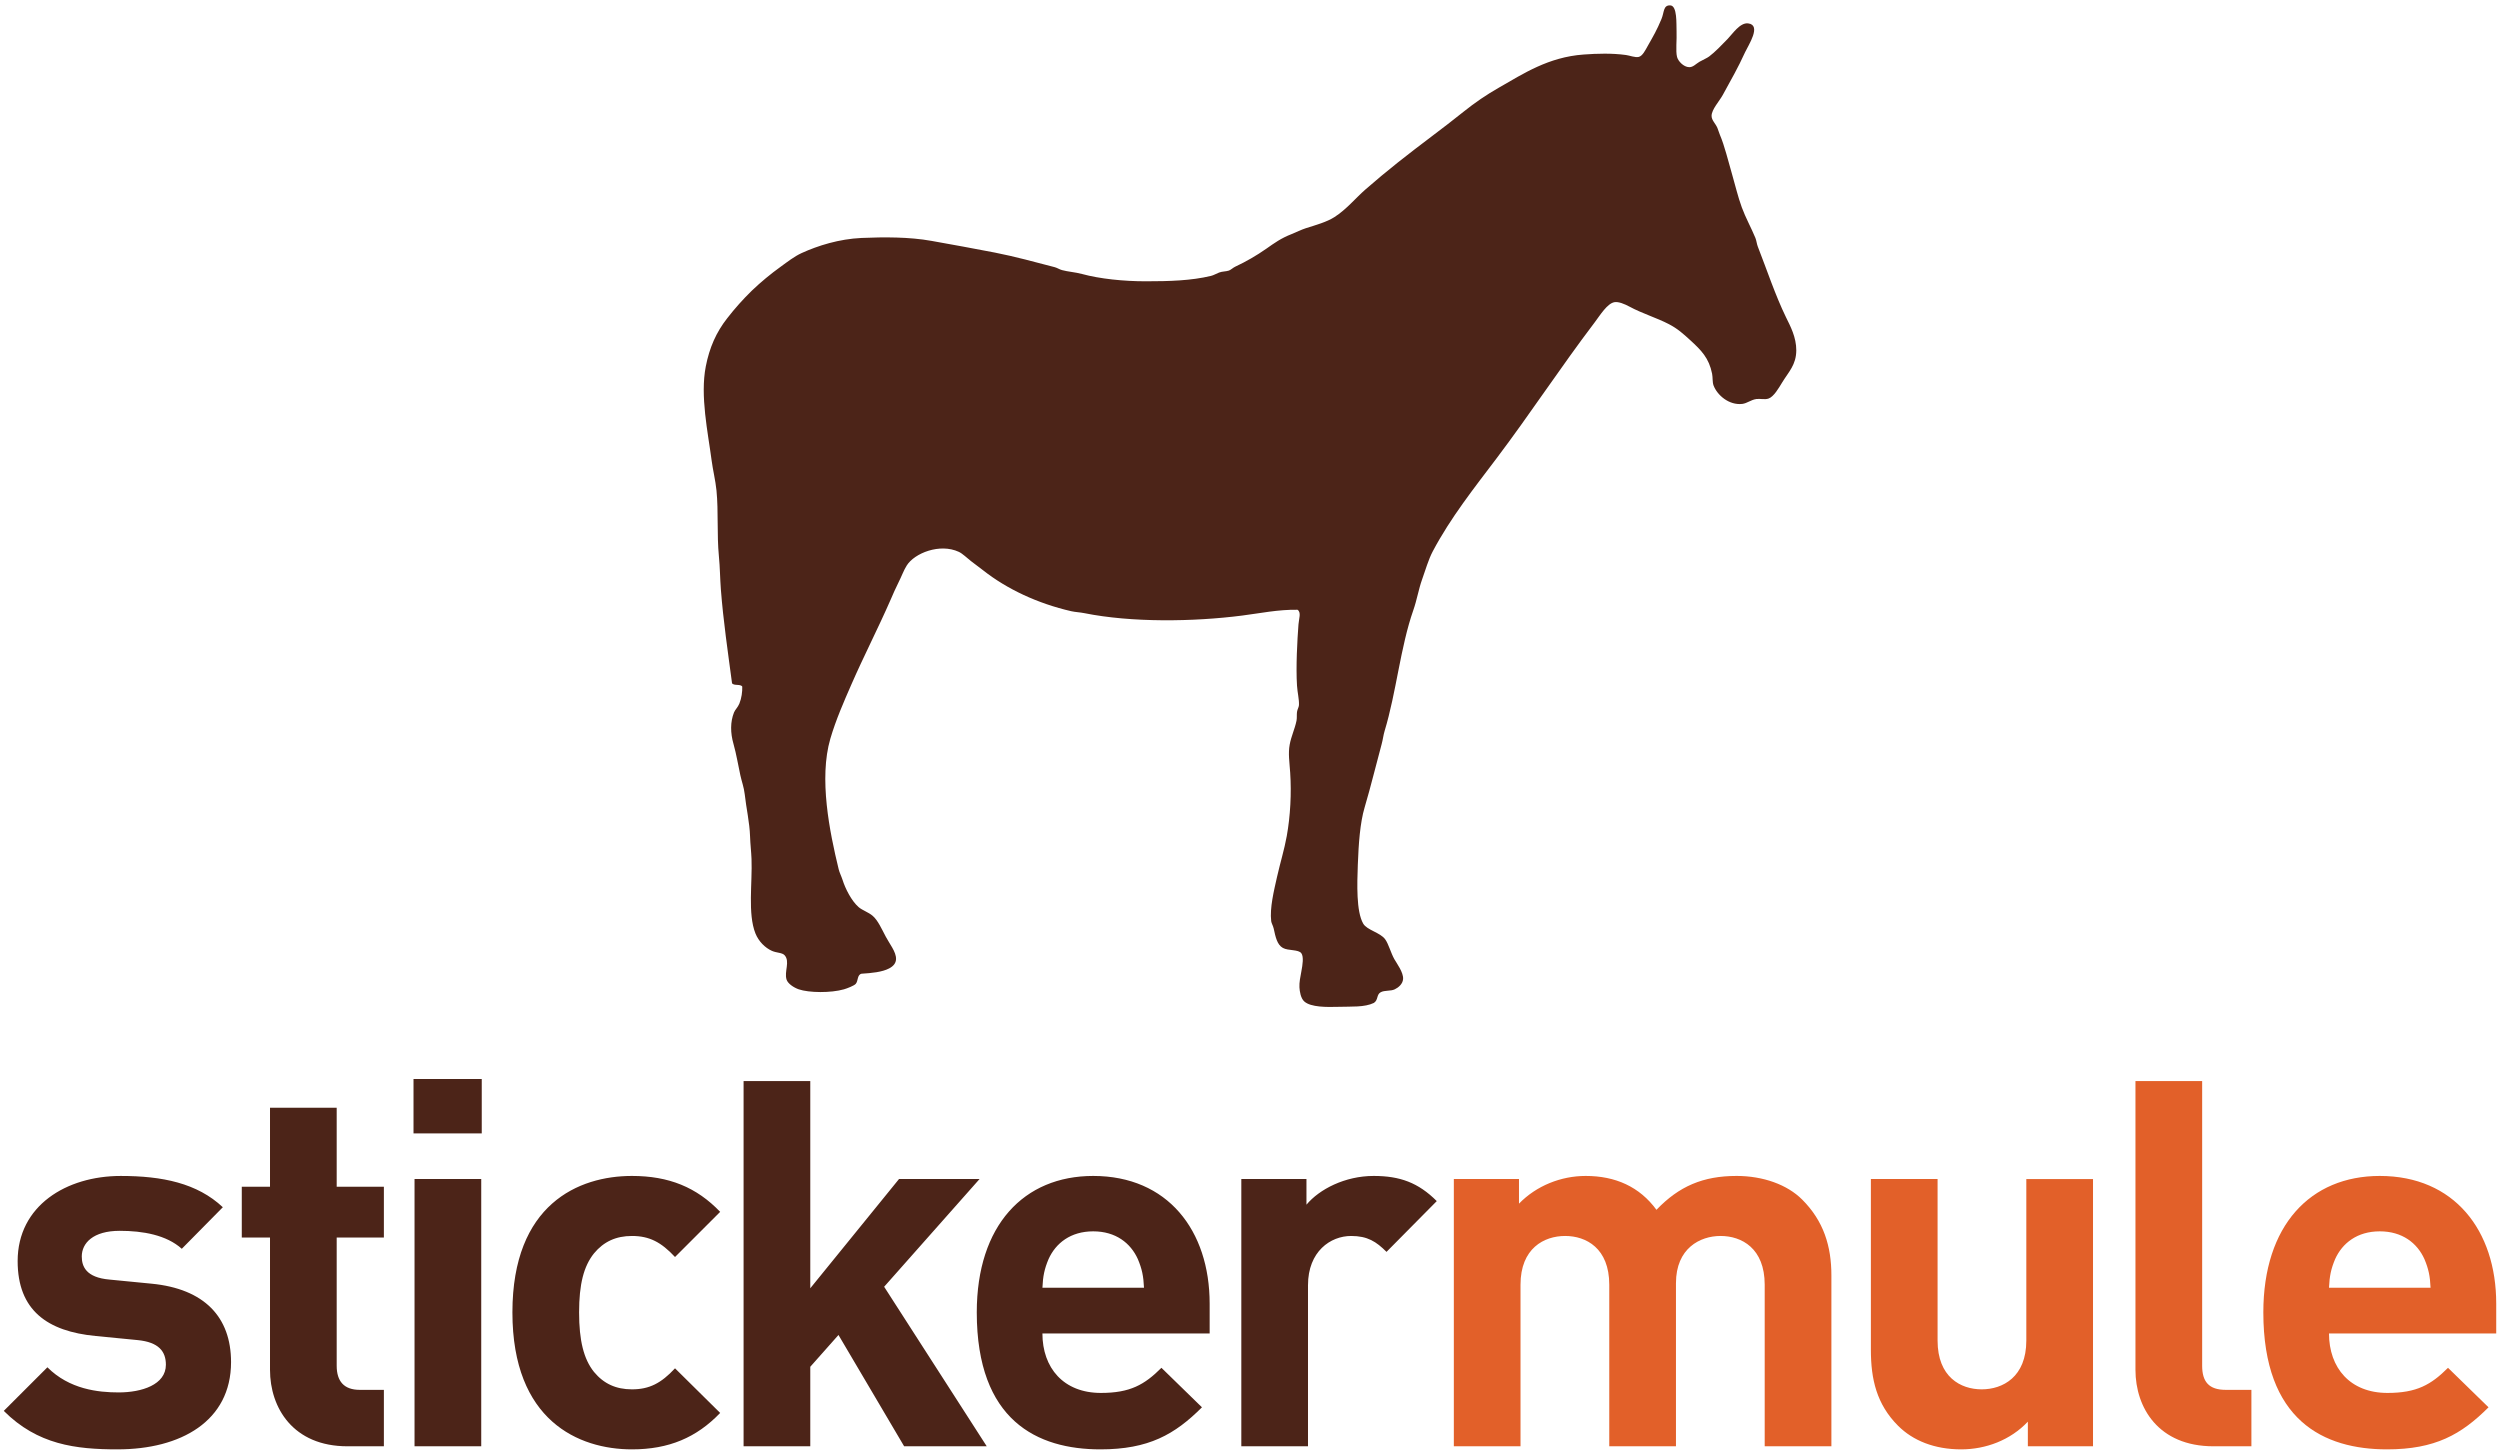
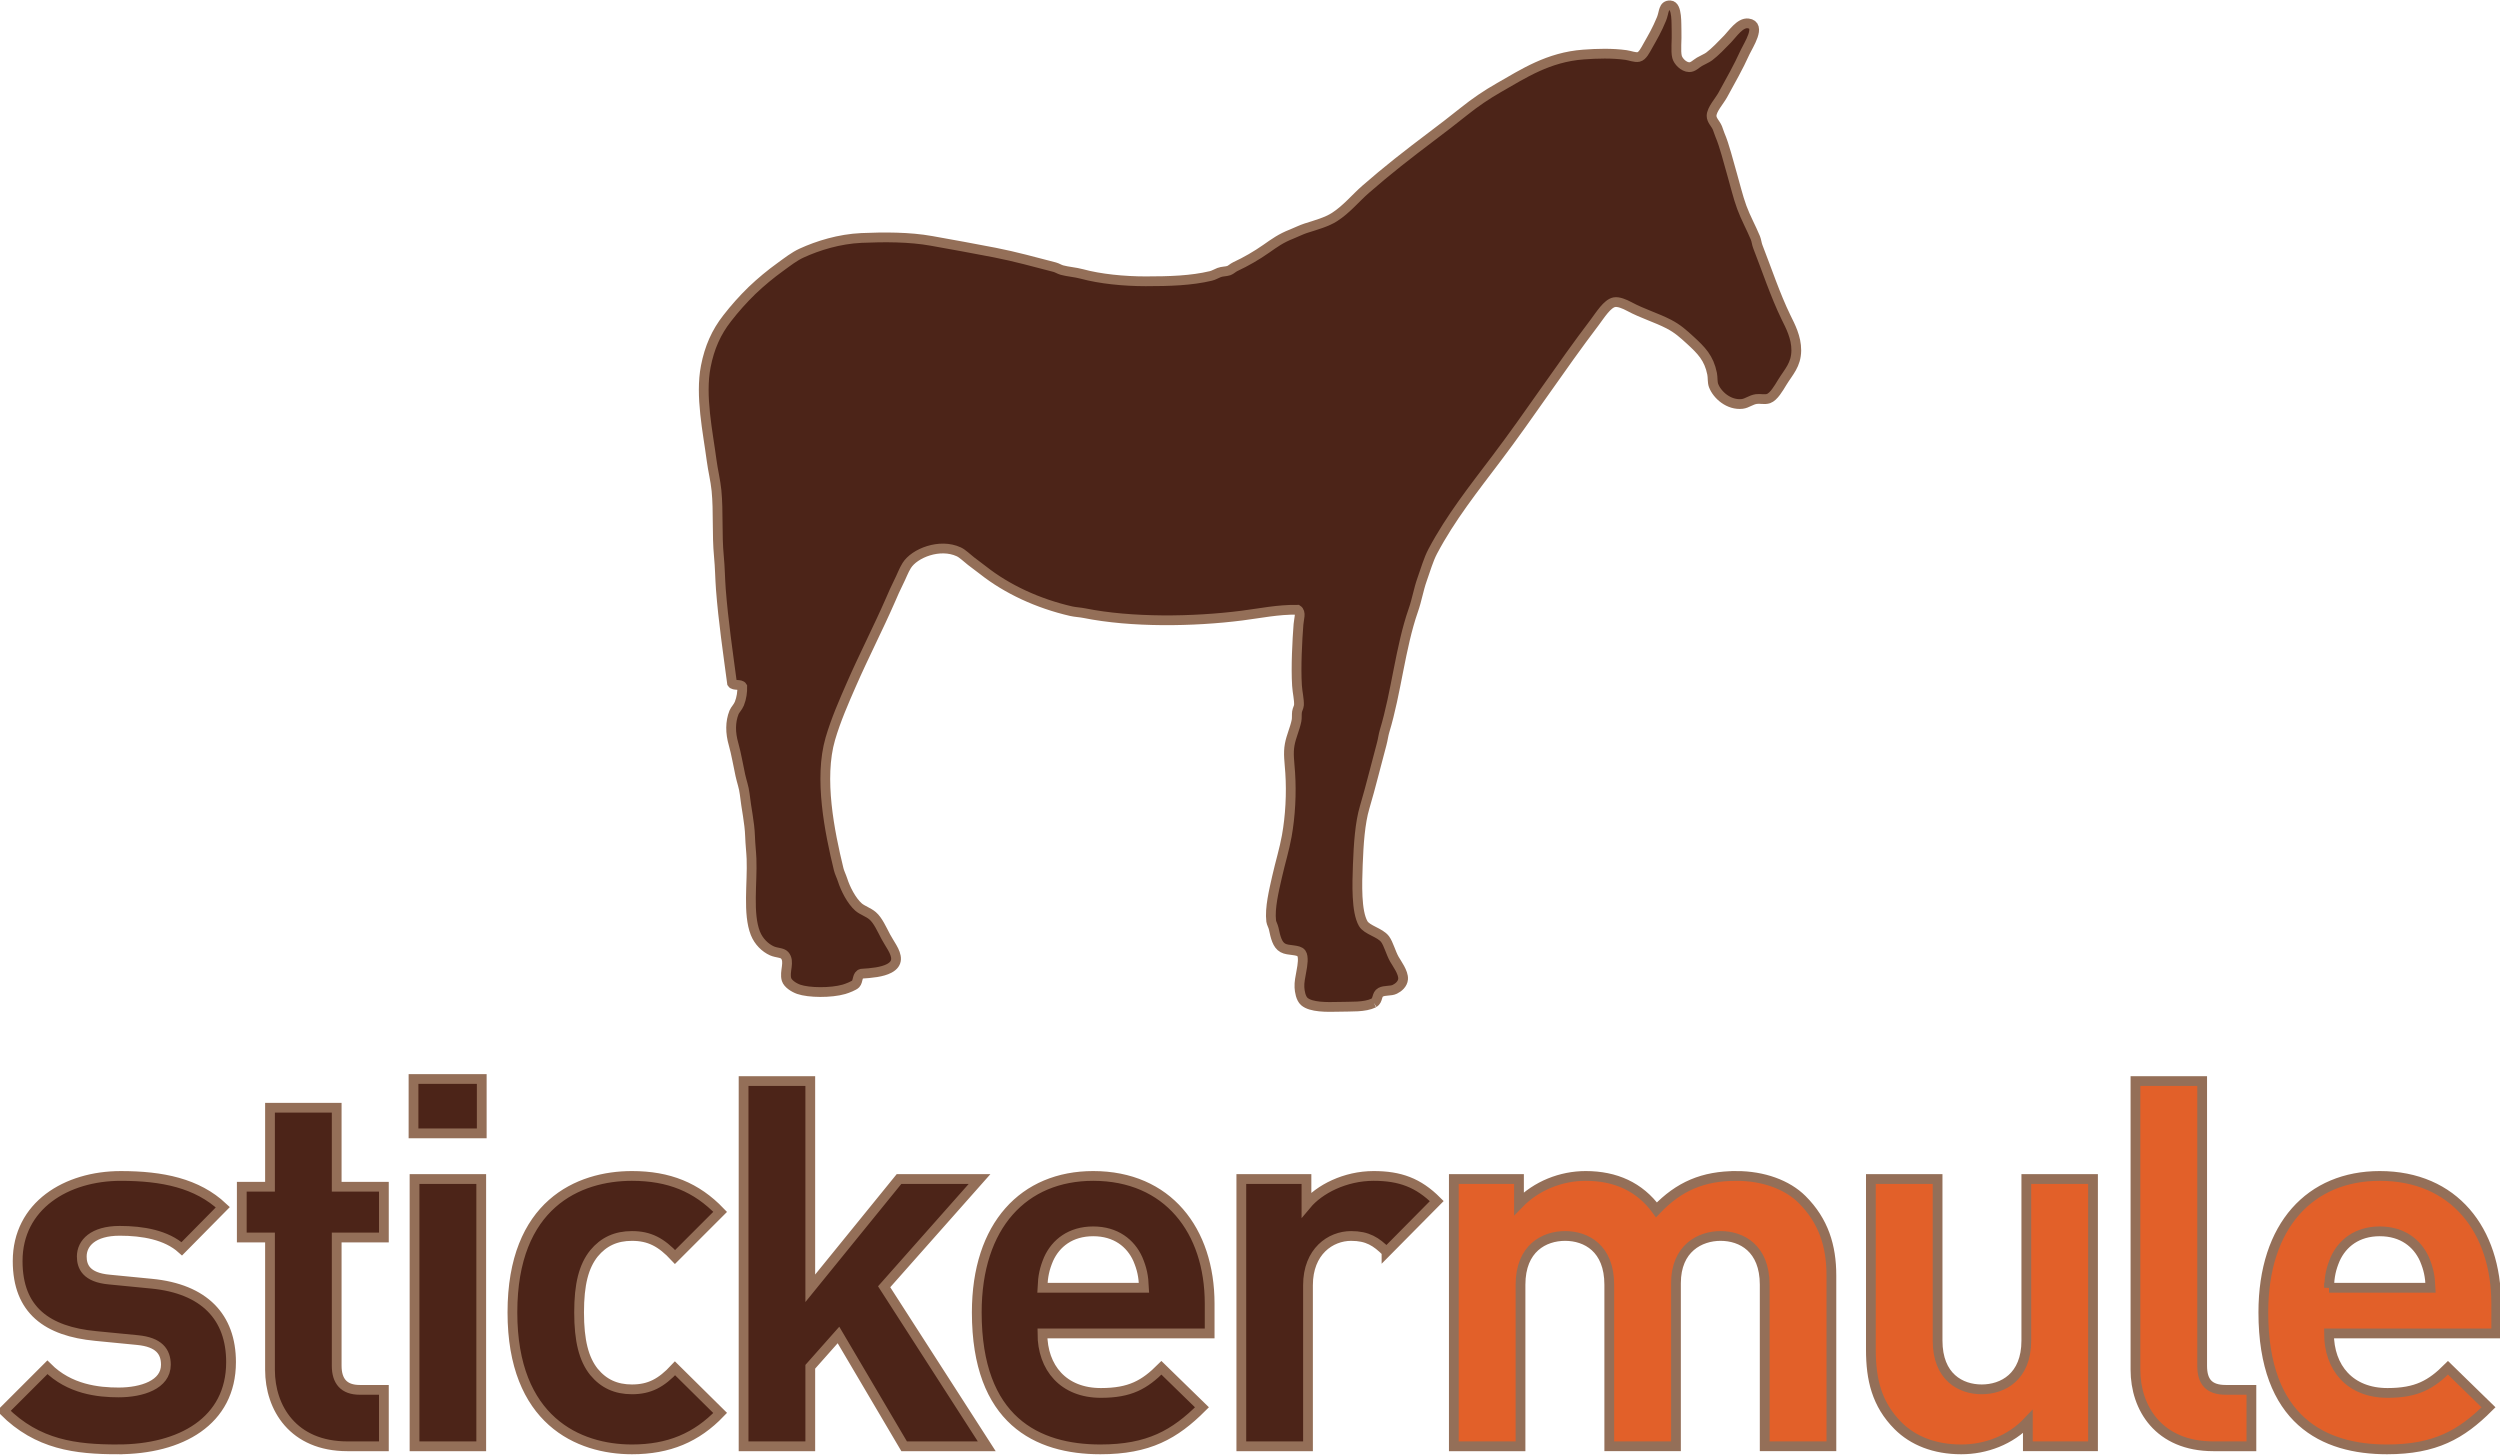
- <svg xmlns="http://www.w3.org/2000/svg" width="2500" height="1455" viewBox="0 0 256 149" preserveAspectRatio="xMidYMid">
-   <path d="M12.044 148.423c-4.308 0-8.197-.474-11.664-3.94l4.467-4.465c2.258 2.259 5.2 2.574 7.3 2.574 2.365 0 4.834-.788 4.834-2.836 0-1.366-.735-2.311-2.889-2.523l-4.308-.42c-4.937-.473-7.984-2.626-7.984-7.669 0-5.674 4.991-8.72 10.558-8.72 4.255 0 7.828.735 10.454 3.203l-4.202 4.256c-1.576-1.418-3.993-1.84-6.357-1.84-2.731 0-3.886 1.262-3.886 2.627 0 1 .419 2.155 2.836 2.365l4.307.421c5.411.524 8.144 3.414 8.144 8.036 0 6.042-5.148 8.93-11.61 8.93zm23.53-.315c-5.567 0-7.931-3.94-7.931-7.828v-13.553h-2.89v-5.2h2.89v-8.09h6.829v8.09h4.833v5.2h-4.833v13.134c0 1.575.735 2.468 2.364 2.468h2.469v5.779h-3.73zm6.87 0h6.83v-27.37h-6.83v27.37zm-.105-32.045h6.988v-5.567h-6.988v5.567zm22.368 32.36c-5.464 0-12.24-2.942-12.24-14.027 0-11.083 6.776-13.973 12.24-13.973 3.781 0 6.618 1.156 9.035 3.678l-4.623 4.623c-1.418-1.523-2.626-2.154-4.412-2.154-1.63 0-2.89.577-3.888 1.785-1.05 1.314-1.523 3.153-1.523 6.041 0 2.89.473 4.781 1.523 6.095.998 1.209 2.258 1.786 3.888 1.786 1.786 0 2.994-.63 4.412-2.154l4.623 4.57c-2.417 2.521-5.254 3.73-9.035 3.73zm27.875-.315l-6.724-11.4-2.888 3.257v8.143h-6.83v-37.402h6.83v21.222l9.088-11.19h8.248l-9.772 11.033 10.507 16.337h-8.459zm14.16-11.557c0 3.52 2.153 6.093 5.99 6.093 2.993 0 4.464-.84 6.198-2.573l4.15 4.045c-2.783 2.783-5.462 4.307-10.4 4.307-6.463 0-12.66-2.942-12.66-14.027 0-8.93 4.832-13.973 11.924-13.973 7.616 0 11.924 5.569 11.924 13.08v3.048h-17.125zm9.771-7.617c-.734-1.629-2.257-2.838-4.57-2.838-2.312 0-3.834 1.209-4.57 2.838-.42.998-.578 1.734-.63 2.94h10.402c-.053-1.206-.21-1.942-.632-2.94zm25.466-.736c-1.05-1.051-1.943-1.628-3.625-1.628-2.102 0-4.415 1.577-4.415 5.044v16.494h-6.828v-27.37h6.671v2.628c1.314-1.577 3.942-2.943 6.883-2.943 2.68 0 4.57.683 6.461 2.576l-5.147 5.2z" fill="#4C2418" />
-   <path d="M177.819 120.423c-3.416 0-5.884 1.051-8.195 3.468-1.734-2.364-4.203-3.468-7.248-3.468-2.523 0-5.044.998-6.83 2.837v-2.521h-6.672v27.369h6.828V131.56c0-3.73 2.417-4.991 4.571-4.991s4.518 1.26 4.518 4.99v16.548h6.83v-16.705c0-3.573 2.468-4.833 4.568-4.833 2.155 0 4.519 1.26 4.519 4.99v16.548h6.83v-17.493c0-2.995-.788-5.57-2.996-7.775-1.523-1.523-3.992-2.417-6.723-2.417zm29.68 16.864c0 3.729-2.416 4.99-4.57 4.99-2.153 0-4.517-1.261-4.517-4.99v-16.548h-6.83v17.494c0 2.992.58 5.567 2.785 7.774 1.522 1.523 3.73 2.416 6.461 2.416 2.522 0 5.043-.945 6.828-2.836v2.52h6.673V120.74h-6.83v16.548zm18.007 2.574v-29.155h-6.83v29.574c0 3.888 2.366 7.828 7.985 7.828h3.888v-5.779h-2.627c-1.732 0-2.416-.84-2.416-2.468zm30.114-6.358c0-7.511-4.307-13.08-11.925-13.08-7.092 0-11.924 5.044-11.924 13.973 0 11.085 6.2 14.027 12.661 14.027 4.937 0 7.617-1.524 10.4-4.307l-4.149-4.045c-1.734 1.733-3.205 2.573-6.199 2.573-3.835 0-5.988-2.573-5.988-6.093h17.124v-3.048zm-17.124-1.628c.052-1.207.209-1.943.629-2.941.735-1.629 2.26-2.838 4.57-2.838 2.313 0 3.835 1.209 4.571 2.838.42.998.578 1.734.63 2.94h-10.4z" fill="#E26029" />
-   <path d="M140.685 102.705c-.962.462-2.276.359-3.635.4-1.17.031-2.807.056-3.487-.546-.37-.326-.477-1.035-.5-1.448-.03-.491.095-1.095.198-1.645.124-.651.254-1.484 0-1.843-.293-.415-1.339-.24-1.893-.55-.59-.326-.754-1.113-.943-1.991-.062-.278-.225-.53-.254-.748-.164-1.346.288-3.152.597-4.535.33-1.462.757-2.831.998-4.188.367-2.047.49-4.36.35-6.477-.072-1.102-.22-1.969-.05-2.89.16-.862.52-1.58.697-2.44.055-.275.013-.6.05-.899.037-.263.188-.48.201-.696.03-.577-.154-1.275-.2-1.994-.122-1.922.025-4.631.151-6.28.041-.571.31-1.227-.101-1.493-1.997-.03-3.82.36-5.682.597-5.01.64-11.313.724-16.147-.249-.457-.092-.915-.103-1.343-.2-3.429-.788-6.581-2.262-9.02-4.186-.376-.296-.823-.619-1.245-.945-.414-.321-.857-.767-1.247-.947-1.952-.906-4.539.138-5.33 1.395-.318.502-.543 1.149-.848 1.743-.291.57-.546 1.173-.797 1.747-1.288 2.946-2.741 5.757-4.036 8.72-.748 1.708-1.583 3.612-2.144 5.53-1.187 4.072-.08 9.526.85 13.356.082.35.27.7.398 1.095.293.927.921 2.157 1.644 2.792.377.33 1.018.528 1.444.898.536.457.933 1.367 1.345 2.141.173.324.414.69.648 1.096.496.86.666 1.631-.299 2.142-.725.385-1.825.484-2.84.547-.464.118-.317.741-.598 1.047-.158.174-.842.448-1.196.55-1.337.387-3.595.361-4.636 0-.52-.184-1.113-.583-1.244-.997-.258-.815.382-1.845-.2-2.493-.254-.278-.809-.23-1.297-.446-.694-.31-1.36-.96-1.694-1.797-.796-2.007-.302-5.16-.397-7.623-.027-.719-.124-1.49-.149-2.293-.048-1.46-.392-2.894-.548-4.336-.079-.702-.31-1.301-.448-1.941-.229-1.032-.402-2.145-.698-3.191-.33-1.148-.338-2.266.05-3.238.107-.272.393-.524.547-.9.23-.563.313-1.224.298-1.742-.169-.294-.868-.063-1.047-.347-.416-3.15-.89-6.322-1.145-9.618-.084-1.1-.088-2.25-.201-3.389-.216-2.253-.035-4.545-.246-6.726-.106-1.064-.366-2.063-.5-3.092-.38-2.89-1.186-6.6-.597-9.616.376-1.936 1.072-3.503 2.193-4.933a27.418 27.418 0 0 1 2.539-2.843 27.557 27.557 0 0 1 2.943-2.44c.673-.486 1.387-1.051 2.142-1.395 1.67-.764 3.845-1.443 6.128-1.547 2.296-.099 4.896-.112 7.177.301 2.176.394 4.34.776 6.477 1.196 2.094.41 4.147.98 6.13 1.494.255.067.475.225.747.3.631.172 1.347.209 2.044.397 1.845.503 4.276.75 6.528.75 2.448 0 4.657-.067 6.678-.55.3-.07.529-.228.845-.348.32-.123.703-.098.998-.2.2-.07.416-.288.648-.398a21.194 21.194 0 0 0 3.188-1.843c.822-.577 1.496-1.07 2.59-1.496.485-.189.975-.449 1.447-.598 1.033-.327 2.151-.636 2.942-1.146 1.24-.796 2.155-1.939 3.187-2.84a93.927 93.927 0 0 1 3.29-2.74c2.288-1.825 4.615-3.493 6.775-5.233a27.303 27.303 0 0 1 3.59-2.442c2.512-1.434 5.057-3.124 8.668-3.388 1.413-.104 2.906-.147 4.338.049.394.055.935.275 1.294.199.397-.084.686-.683.946-1.145.539-.955.92-1.589 1.397-2.742.292-.713.17-1.421.896-1.395.741.028.615 1.923.648 2.642.04.87-.106 2.037.05 2.64.106.418.662 1.035 1.246 1.047.4.007.668-.324 1.046-.55.39-.227.751-.361.996-.546.592-.443 1.298-1.18 1.893-1.795.494-.507 1.266-1.696 2.097-1.593 1.415.17.01 2.257-.303 2.938-.74 1.633-1.454 2.85-2.289 4.386-.347.635-1.146 1.489-1.15 2.145 0 .46.398.768.6 1.245.097.227.152.471.251.695.486 1.13.856 2.714 1.246 4.037.326 1.115.594 2.291.996 3.39.393 1.073.96 2.082 1.396 3.137.113.277.136.616.25.899.911 2.327 1.79 4.982 2.884 7.227.448.909 1.056 2.043 1.052 3.389-.01 1.482-.78 2.19-1.449 3.287-.349.58-.865 1.463-1.393 1.645-.392.134-.847-.007-1.244.048-.56.078-.95.44-1.447.5-1.356.156-2.57-.9-2.942-1.894-.123-.336-.068-.794-.146-1.196-.324-1.617-1.107-2.399-2.241-3.439-.725-.66-1.28-1.169-2.195-1.645-1.272-.66-2.69-1.068-4.036-1.794-.497-.266-1.121-.531-1.547-.447-.721.142-1.44 1.31-1.99 2.044-3.52 4.635-6.627 9.398-10.07 13.954-2.273 3.01-4.704 6.068-6.528 9.516-.457.866-.73 1.878-1.096 2.89-.354.989-.525 2.086-.897 3.14-1.324 3.79-1.736 8.401-2.936 12.358-.128.415-.176.893-.302 1.344-.552 2.02-1.106 4.335-1.743 6.479-.476 1.598-.62 3.755-.7 5.881-.073 1.969-.168 4.775.55 6.026.378.666 1.73.908 2.244 1.598.352.477.59 1.414.945 2.043.245.435.95 1.364.897 2.041-.04.508-.471.865-.849 1.048-.418.206-1.038.08-1.442.3-.45.245-.236.794-.701 1.095" fill="#4C2418" />
+ <svg xmlns="http://www.w3.org/2000/svg" width="2500" height="1455" viewBox="0 0 256 149" preserveAspectRatio="xMidYMid" version="1.1" id="svg8">
+   <defs id="defs12" />
+   <path d="M12.044 148.423c-4.308 0-8.197-.474-11.664-3.94l4.467-4.465c2.258 2.259 5.2 2.574 7.3 2.574 2.365 0 4.834-.788 4.834-2.836 0-1.366-.735-2.311-2.889-2.523l-4.308-.42c-4.937-.473-7.984-2.626-7.984-7.669 0-5.674 4.991-8.72 10.558-8.72 4.255 0 7.828.735 10.454 3.203l-4.202 4.256c-1.576-1.418-3.993-1.84-6.357-1.84-2.731 0-3.886 1.262-3.886 2.627 0 1 .419 2.155 2.836 2.365l4.307.421c5.411.524 8.144 3.414 8.144 8.036 0 6.042-5.148 8.93-11.61 8.93zm23.53-.315c-5.567 0-7.931-3.94-7.931-7.828v-13.553h-2.89v-5.2h2.89v-8.09h6.829v8.09h4.833v5.2h-4.833v13.134c0 1.575.735 2.468 2.364 2.468h2.469v5.779h-3.73zm6.87 0h6.83v-27.37h-6.83v27.37zm-.105-32.045h6.988v-5.567h-6.988v5.567zm22.368 32.36c-5.464 0-12.24-2.942-12.24-14.027 0-11.083 6.776-13.973 12.24-13.973 3.781 0 6.618 1.156 9.035 3.678l-4.623 4.623c-1.418-1.523-2.626-2.154-4.412-2.154-1.63 0-2.89.577-3.888 1.785-1.05 1.314-1.523 3.153-1.523 6.041 0 2.89.473 4.781 1.523 6.095.998 1.209 2.258 1.786 3.888 1.786 1.786 0 2.994-.63 4.412-2.154l4.623 4.57c-2.417 2.521-5.254 3.73-9.035 3.73zm27.875-.315l-6.724-11.4-2.888 3.257v8.143h-6.83v-37.402h6.83v21.222l9.088-11.19h8.248l-9.772 11.033 10.507 16.337h-8.459zm14.16-11.557c0 3.52 2.153 6.093 5.99 6.093 2.993 0 4.464-.84 6.198-2.573l4.15 4.045c-2.783 2.783-5.462 4.307-10.4 4.307-6.463 0-12.66-2.942-12.66-14.027 0-8.93 4.832-13.973 11.924-13.973 7.616 0 11.924 5.569 11.924 13.08v3.048h-17.125zm9.771-7.617c-.734-1.629-2.257-2.838-4.57-2.838-2.312 0-3.834 1.209-4.57 2.838-.42.998-.578 1.734-.63 2.94h10.402c-.053-1.206-.21-1.942-.632-2.94zm25.466-.736c-1.05-1.051-1.943-1.628-3.625-1.628-2.102 0-4.415 1.577-4.415 5.044v16.494h-6.828v-27.37h6.671v2.628c1.314-1.577 3.942-2.943 6.883-2.943 2.68 0 4.57.683 6.461 2.576l-5.147 5.2z" fill="#4C2418" id="path2" style="stroke:#946f58;stroke-opacity:1" />
+   <path d="M177.819 120.423c-3.416 0-5.884 1.051-8.195 3.468-1.734-2.364-4.203-3.468-7.248-3.468-2.523 0-5.044.998-6.83 2.837v-2.521h-6.672v27.369h6.828V131.56c0-3.73 2.417-4.991 4.571-4.991s4.518 1.26 4.518 4.99v16.548h6.83v-16.705c0-3.573 2.468-4.833 4.568-4.833 2.155 0 4.519 1.26 4.519 4.99v16.548h6.83v-17.493c0-2.995-.788-5.57-2.996-7.775-1.523-1.523-3.992-2.417-6.723-2.417zm29.68 16.864c0 3.729-2.416 4.99-4.57 4.99-2.153 0-4.517-1.261-4.517-4.99v-16.548h-6.83v17.494c0 2.992.58 5.567 2.785 7.774 1.522 1.523 3.73 2.416 6.461 2.416 2.522 0 5.043-.945 6.828-2.836v2.52h6.673V120.74h-6.83v16.548zm18.007 2.574v-29.155h-6.83v29.574c0 3.888 2.366 7.828 7.985 7.828h3.888v-5.779h-2.627c-1.732 0-2.416-.84-2.416-2.468zm30.114-6.358c0-7.511-4.307-13.08-11.925-13.08-7.092 0-11.924 5.044-11.924 13.973 0 11.085 6.2 14.027 12.661 14.027 4.937 0 7.617-1.524 10.4-4.307l-4.149-4.045c-1.734 1.733-3.205 2.573-6.199 2.573-3.835 0-5.988-2.573-5.988-6.093h17.124v-3.048zm-17.124-1.628c.052-1.207.209-1.943.629-2.941.735-1.629 2.26-2.838 4.57-2.838 2.313 0 3.835 1.209 4.571 2.838.42.998.578 1.734.63 2.94h-10.4z" fill="#E26029" id="path4" style="stroke:#946f58;stroke-opacity:1" />
+   <path d="M140.685 102.705c-.962.462-2.276.359-3.635.4-1.17.031-2.807.056-3.487-.546-.37-.326-.477-1.035-.5-1.448-.03-.491.095-1.095.198-1.645.124-.651.254-1.484 0-1.843-.293-.415-1.339-.24-1.893-.55-.59-.326-.754-1.113-.943-1.991-.062-.278-.225-.53-.254-.748-.164-1.346.288-3.152.597-4.535.33-1.462.757-2.831.998-4.188.367-2.047.49-4.36.35-6.477-.072-1.102-.22-1.969-.05-2.89.16-.862.52-1.58.697-2.44.055-.275.013-.6.05-.899.037-.263.188-.48.201-.696.03-.577-.154-1.275-.2-1.994-.122-1.922.025-4.631.151-6.28.041-.571.31-1.227-.101-1.493-1.997-.03-3.82.36-5.682.597-5.01.64-11.313.724-16.147-.249-.457-.092-.915-.103-1.343-.2-3.429-.788-6.581-2.262-9.02-4.186-.376-.296-.823-.619-1.245-.945-.414-.321-.857-.767-1.247-.947-1.952-.906-4.539.138-5.33 1.395-.318.502-.543 1.149-.848 1.743-.291.57-.546 1.173-.797 1.747-1.288 2.946-2.741 5.757-4.036 8.72-.748 1.708-1.583 3.612-2.144 5.53-1.187 4.072-.08 9.526.85 13.356.082.35.27.7.398 1.095.293.927.921 2.157 1.644 2.792.377.33 1.018.528 1.444.898.536.457.933 1.367 1.345 2.141.173.324.414.69.648 1.096.496.86.666 1.631-.299 2.142-.725.385-1.825.484-2.84.547-.464.118-.317.741-.598 1.047-.158.174-.842.448-1.196.55-1.337.387-3.595.361-4.636 0-.52-.184-1.113-.583-1.244-.997-.258-.815.382-1.845-.2-2.493-.254-.278-.809-.23-1.297-.446-.694-.31-1.36-.96-1.694-1.797-.796-2.007-.302-5.16-.397-7.623-.027-.719-.124-1.49-.149-2.293-.048-1.46-.392-2.894-.548-4.336-.079-.702-.31-1.301-.448-1.941-.229-1.032-.402-2.145-.698-3.191-.33-1.148-.338-2.266.05-3.238.107-.272.393-.524.547-.9.23-.563.313-1.224.298-1.742-.169-.294-.868-.063-1.047-.347-.416-3.15-.89-6.322-1.145-9.618-.084-1.1-.088-2.25-.201-3.389-.216-2.253-.035-4.545-.246-6.726-.106-1.064-.366-2.063-.5-3.092-.38-2.89-1.186-6.6-.597-9.616.376-1.936 1.072-3.503 2.193-4.933a27.418 27.418 0 0 1 2.539-2.843 27.557 27.557 0 0 1 2.943-2.44c.673-.486 1.387-1.051 2.142-1.395 1.67-.764 3.845-1.443 6.128-1.547 2.296-.099 4.896-.112 7.177.301 2.176.394 4.34.776 6.477 1.196 2.094.41 4.147.98 6.13 1.494.255.067.475.225.747.3.631.172 1.347.209 2.044.397 1.845.503 4.276.75 6.528.75 2.448 0 4.657-.067 6.678-.55.3-.07.529-.228.845-.348.32-.123.703-.098.998-.2.2-.07.416-.288.648-.398a21.194 21.194 0 0 0 3.188-1.843c.822-.577 1.496-1.07 2.59-1.496.485-.189.975-.449 1.447-.598 1.033-.327 2.151-.636 2.942-1.146 1.24-.796 2.155-1.939 3.187-2.84a93.927 93.927 0 0 1 3.29-2.74c2.288-1.825 4.615-3.493 6.775-5.233a27.303 27.303 0 0 1 3.59-2.442c2.512-1.434 5.057-3.124 8.668-3.388 1.413-.104 2.906-.147 4.338.049.394.055.935.275 1.294.199.397-.084.686-.683.946-1.145.539-.955.92-1.589 1.397-2.742.292-.713.17-1.421.896-1.395.741.028.615 1.923.648 2.642.04.87-.106 2.037.05 2.64.106.418.662 1.035 1.246 1.047.4.007.668-.324 1.046-.55.39-.227.751-.361.996-.546.592-.443 1.298-1.18 1.893-1.795.494-.507 1.266-1.696 2.097-1.593 1.415.17.01 2.257-.303 2.938-.74 1.633-1.454 2.85-2.289 4.386-.347.635-1.146 1.489-1.15 2.145 0 .46.398.768.6 1.245.097.227.152.471.251.695.486 1.13.856 2.714 1.246 4.037.326 1.115.594 2.291.996 3.39.393 1.073.96 2.082 1.396 3.137.113.277.136.616.25.899.911 2.327 1.79 4.982 2.884 7.227.448.909 1.056 2.043 1.052 3.389-.01 1.482-.78 2.19-1.449 3.287-.349.58-.865 1.463-1.393 1.645-.392.134-.847-.007-1.244.048-.56.078-.95.44-1.447.5-1.356.156-2.57-.9-2.942-1.894-.123-.336-.068-.794-.146-1.196-.324-1.617-1.107-2.399-2.241-3.439-.725-.66-1.28-1.169-2.195-1.645-1.272-.66-2.69-1.068-4.036-1.794-.497-.266-1.121-.531-1.547-.447-.721.142-1.44 1.31-1.99 2.044-3.52 4.635-6.627 9.398-10.07 13.954-2.273 3.01-4.704 6.068-6.528 9.516-.457.866-.73 1.878-1.096 2.89-.354.989-.525 2.086-.897 3.14-1.324 3.79-1.736 8.401-2.936 12.358-.128.415-.176.893-.302 1.344-.552 2.02-1.106 4.335-1.743 6.479-.476 1.598-.62 3.755-.7 5.881-.073 1.969-.168 4.775.55 6.026.378.666 1.73.908 2.244 1.598.352.477.59 1.414.945 2.043.245.435.95 1.364.897 2.041-.04.508-.471.865-.849 1.048-.418.206-1.038.08-1.442.3-.45.245-.236.794-.701 1.095" fill="#4C2418" id="path6" style="stroke:#946f58;stroke-opacity:1" />
</svg>
